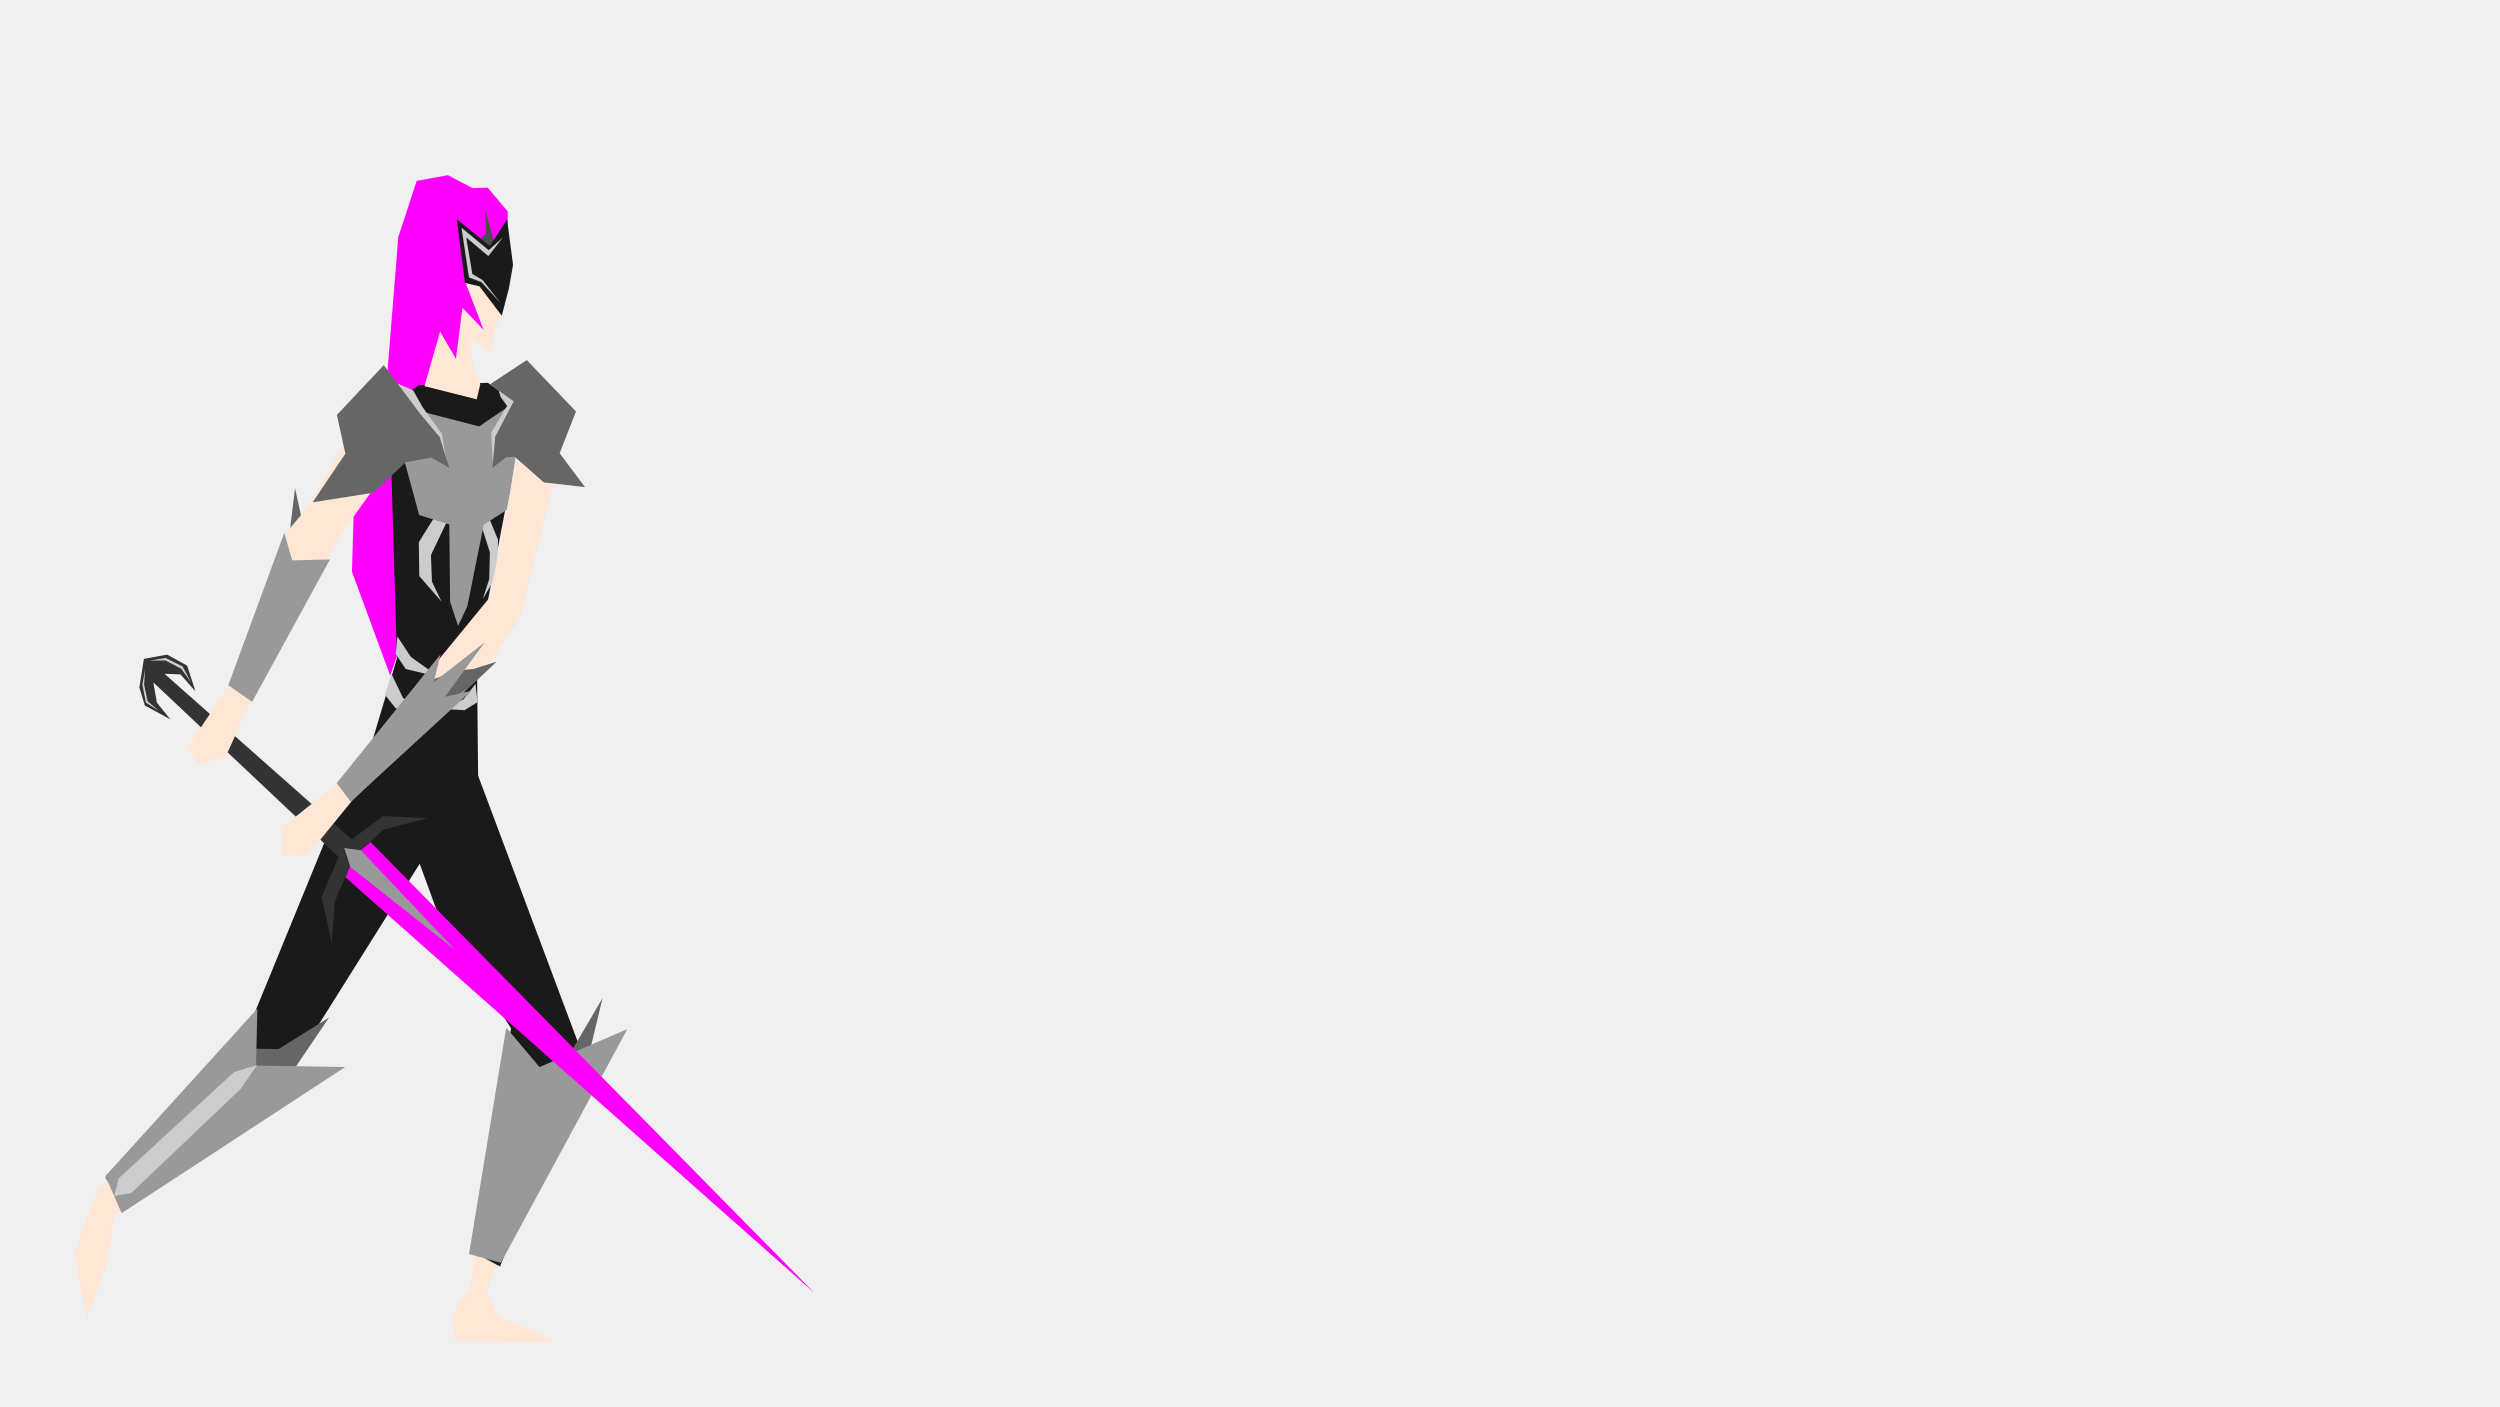
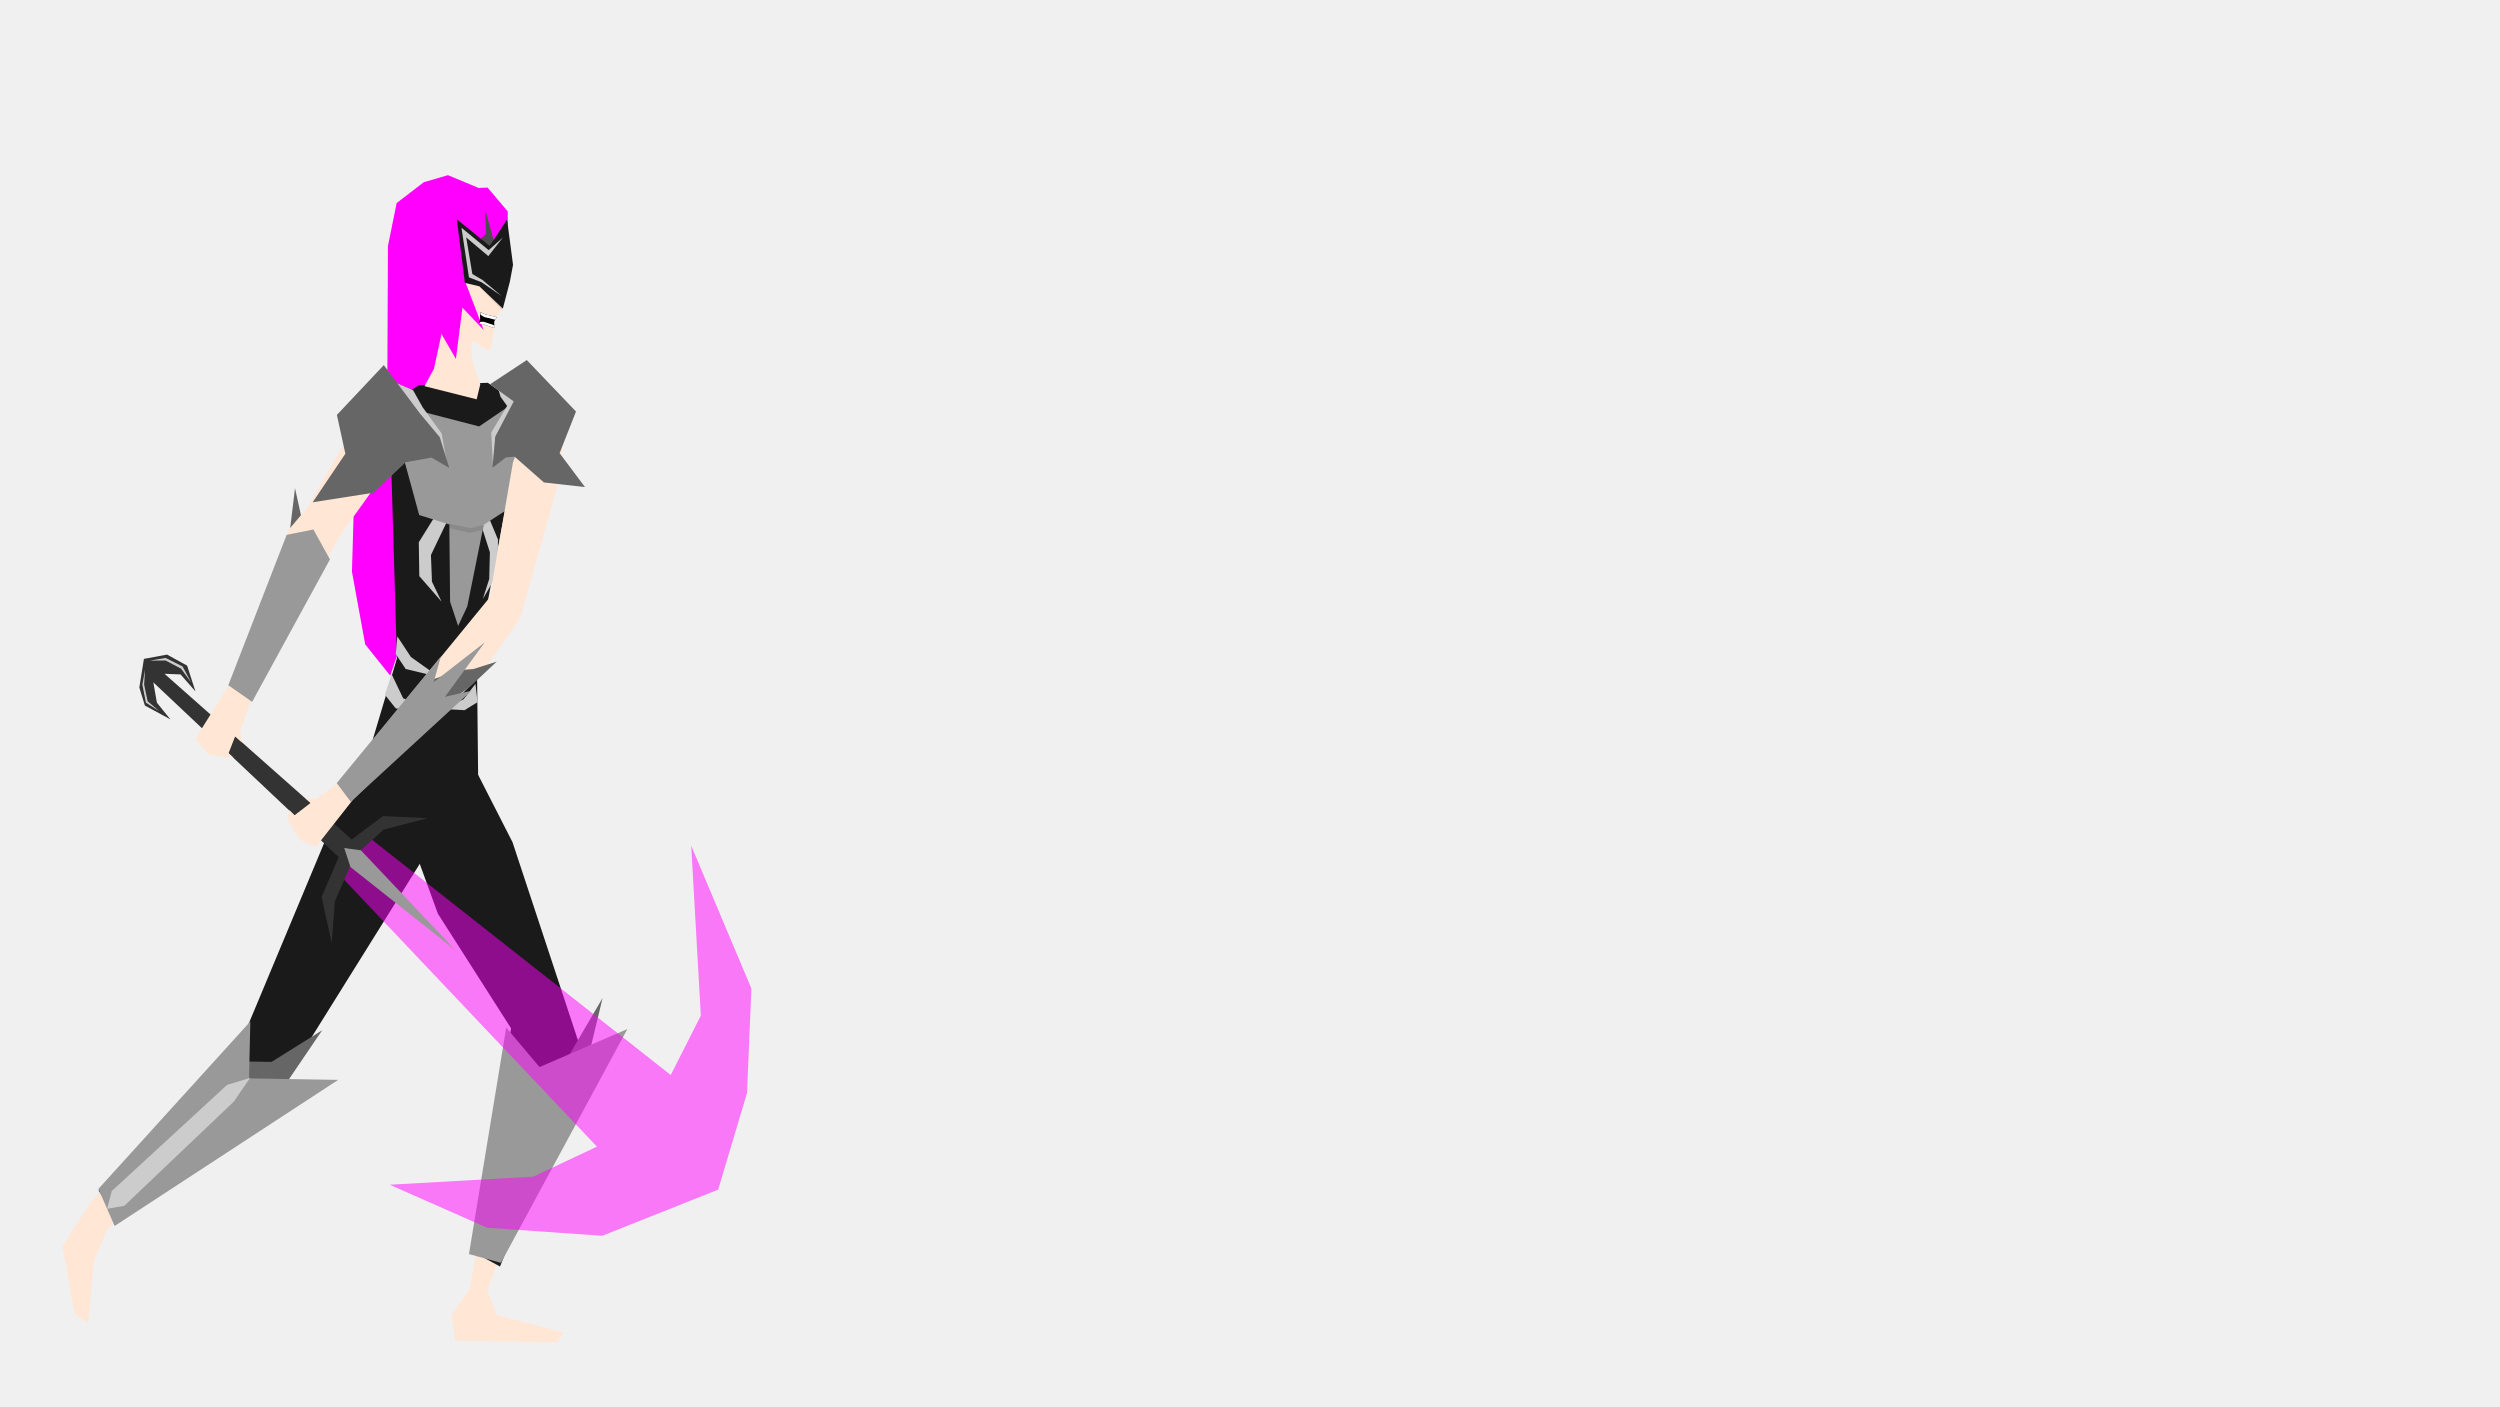
<svg xmlns="http://www.w3.org/2000/svg" width="1920mm" height="1080mm" viewBox="0 0 1920 1080" version="1.1" id="svg1">
  <defs id="defs1" />
  <g id="layer1">
    <g id="g13" transform="matrix(1.118302,0,0,1.390592,-364.8012,-319.8481)" style="fill:#ffe6d5">
-       <path style="fill:#ffe6d5;stroke-width:0.909;-inkscape-stroke:none" d="m 578.74,656.553 40.859,-42.864 98.119,200.162 -56.873,128.983 6.6,13.535 41.634,15.024 -70.422,-0.901 -2.166,-14.299 12.438,-14.52 30.656,-142.853 z" id="path1" />
-       <path style="fill:#ffe6d5;stroke-width:0.909;-inkscape-stroke:none" d="m 575.911,657.652 -80.823,145.823 -101.212,82.66 -16.597,35.387 8.511,37.356 13.213,-29.457 5.821,-27.785 104.616,-68.296 126.994,-157.972 z" id="path2" />
-       <path style="fill:#1a1a1a;fill-opacity:1;stroke-width:1;-inkscape-stroke:none" d="m 253.939,825.577 10.982,27.473 34.066,48.621 -18.352,94.391 13.192,6.596 38.985,-88.484 -49.741,-121.026 z" id="path19" transform="matrix(1.475481,0,0,1.302621,236.0436,-376.5898)" />
-       <path style="fill:#1a1a1a;fill-opacity:1;stroke-width:1;-inkscape-stroke:none" d="m 229.086,796.233 -14.241,20.572 -39.023,86.812 -65.572,61.381 9.861,13.39 73.18,-54.885 72.385,-104.998 z" id="path20" transform="matrix(1.475481,0,0,1.302621,236.0436,-376.5898)" />
-       <path style="fill:#ff00ff;stroke-width:1.22;-inkscape-stroke:none" d="m 649.335,389.572 16.72,-49.21 -32.214,-13.612 -21.471,3.154 -12.646,31.061 -7.486,75.037 -22.564,60.72 -1.757,49.054 26.29,57.404 14.814,-35.147 24.727,-78.874 z" id="path14" />
+       <path style="fill:#ffe6d5;stroke-width:0.909;-inkscape-stroke:none" d="m 578.74,656.553 40.859,-42.864 98.119,200.162 -56.873,128.983 6.6,13.535 45.797,9.545 -4.163,5.478 -70.422,-0.901 -2.166,-14.299 12.438,-14.52 30.656,-142.853 z" id="path1" />
+       <path style="fill:#ffe6d5;stroke-width:0.909;-inkscape-stroke:none" d="m 575.911,657.652 -85.624,152.902 -101.212,82.66 -20.03,25.132 8.511,37.356 9.197,5.223 4.016,-34.68 9.254,-17.53 L 504.638,840.419 636.434,675.368 Z" id="path2" />
+       <path style="fill:#1a1a1a;fill-opacity:1;stroke-width:1;-inkscape-stroke:none" d="m 253.939,825.577 10.982,27.473 34.066,48.621 -18.352,94.391 13.192,6.596 38.985,-88.484 -33.15,-91.422 -16.592,-29.604 z" id="path19" transform="matrix(1.475481,0,0,1.302621,236.0436,-376.5898)" />
+       <path style="fill:#1a1a1a;fill-opacity:1;stroke-width:1;-inkscape-stroke:none" d="m 229.086,796.233 -11.645,14.956 -44.873,97.863 -65.572,61.381 9.861,13.39 73.18,-54.885 75.639,-110.432 z" id="path20" transform="matrix(1.475481,0,0,1.302621,236.0436,-376.5898)" />
+       <path style="fill:#ff00ff;stroke-width:1.22;-inkscape-stroke:none" d="m 649.335,389.572 5.217,-55.879 -20.711,-6.944 -16.611,3.888 -18.609,11.522 -5.987,23.692 -0.396,70.15 -22.564,60.72 -1.757,49.054 9.098,40.126 17.192,17.278 14.814,-35.147 24.727,-78.874 z" id="path14" />
      <path style="fill:#666666;fill-opacity:1;stroke-width:1.386;-inkscape-stroke:none" d="m 518.298,548.707 5.965,-18.738 4.542,-30.353 8.584,31.356 -2.816,23.523 z" id="path47" transform="translate(-1.7521332e-6)" />
      <path style="fill:#1a1a1a;stroke-width:0.884;-inkscape-stroke:none" d="m 573.004,663.271 25.781,-69.577 -5.156,-140.567 20.373,-10.41 32.366,-0.879 14.918,-0.405 25.074,14.351 -32.626,137.884 0.973,75.254 -40.338,36.453 z" id="path3" />
      <path style="fill:#666666;fill-opacity:1;stroke-width:1.386;-inkscape-stroke:none" d="m 716.289,813.822 23.748,-32.614 -11.874,39.603 -19.79,25.043 z" id="path45" transform="translate(-1.7521332e-6)" />
      <g id="g1" style="fill:#ffe6d5" transform="translate(-1.7521332e-6)">
        <path style="fill:#999999;stroke-width:1.386;-inkscape-stroke:none" d="m 648.276,922.611 25.593,-125.078 22.851,21.788 60.327,-20.981 -86.834,129.113 z" id="path27" />
+         <path style="fill:#ff00ff;fill-opacity:0.5;stroke-width:0.802;-inkscape-stroke:none" d="m 560.52,714.153 175.655,149.136 -43.796,16.574 -98.562,4.445 66.9,23.765 79.104,4.426 79.592,-25.47 19.825,-53.413 2.994,-57.678 -41.324,-78.841 6.609,93.854 -20.675,32.77 -208.772,-132.223 -12.468,9.024 z" id="path48" transform="translate(8.0861432e-6)" />
        <path style="fill:#333333;stroke-width:1.386;-inkscape-stroke:none" d="m 425.694,619.661 -3.788,-9.958 3.141,-15.806 15.872,-2.369 13.796,6.087 5.721,14.234 -10.218,-9.367 -11.03,-0.347 128.561,91.483 21.525,-12.923 30.568,1.199 -30.255,6.311 -19.888,14.482 -13.533,25.104 -2.121,23.009 -6.97,-25.417 11.755,-22.018 -127.315,-96.491 2.434,11.19 9.232,9.221 z" id="path28" />
-         <path style="fill:#ff00ff;stroke-width:1.386;-inkscape-stroke:none" d="M 563.581,714.596 885.599,944.153 580.599,694.987 569.298,702.816 Z" id="path48" />
        <path style="fill:#999999;stroke-width:1.386;-inkscape-stroke:none" d="m 562.61,698.355 4.291,10.522 71.905,45.764 -64.754,-55.024 z" id="path49" />
        <path style="fill:#cccccc;stroke-width:1.386;-inkscape-stroke:none" d="m 425.841,599.724 -1.863,8.443 2.424,9.91 9.094,4.639 -7.881,-5.412 -2.412,-9.17 z" id="path50" />
        <path style="fill:#cccccc;stroke-width:1.386;-inkscape-stroke:none" d="m 429.045,594.858 10.835,-1.499 11.724,4.711 5.902,8.923 -6.954,-7.709 -10.673,-4.497 z" id="path51" />
      </g>
-       <path style="fill:#ffe6d5;stroke-width:0.8;-inkscape-stroke:none" d="m 595.803,451.762 -29.136,17.502 -29.627,41.341 -12.348,11.73 -41.735,86.624 -27.996,34.038 7.182,9.024 18.737,-3.613 16.792,-29.562 61.554,-92.506 37.497,-42.102 z" id="path5" transform="translate(-1.7521332e-6)" />
-       <path style="fill:#ffe6d5;fill-opacity:1;stroke-width:1.22;-inkscape-stroke:none" d="m 634.64,380.465 -0.696,17.209 -16.242,45.605 35.862,7.269 2.491,-8.343 -5.72,-13.062 -1.065,-27.534 z" id="path17" />
-       <path style="fill:#ffe6d5;stroke-width:0.658;-inkscape-stroke:none" d="m 635.404,394.171 -6.047,-31.923 33.397,-20.141 14.907,33.655 -7.34,28.015 -3.504,6.072 -3.876,14.893 -16.064,-10.423 z" id="path8" />
+       <path style="fill:#ffe6d5;stroke-width:0.8;-inkscape-stroke:none" d="m 595.803,451.762 -29.136,17.502 -29.627,41.341 -12.348,11.73 -41.735,86.624 -22.764,29.288 9.713,8.617 11.986,1.545 4.604,0.04 -3.304,-2.473 4.532,-9.325 4.522,3.341 -0.986,-6.21 6.413,-14.934 61.554,-92.506 37.497,-42.102 z" id="path5" transform="translate(-1.7521332e-6)" />
+       <path style="fill:#ffe6d5;fill-opacity:1;stroke-width:1.22;-inkscape-stroke:none" d="m 634.64,380.465 -0.696,17.209 -9.748,36.074 -6.494,9.531 35.862,7.269 2.491,-8.343 -5.72,-13.062 -0.367,-9.493 5.935,-7.004 z" id="path17" />
+       <path style="fill:#ffe6d5;stroke-width:0.658;-inkscape-stroke:none" d="m 634.196,394.171 -4.84,-31.923 33.397,-20.141 14.907,33.655 -6.481,24.66 -3.635,3.871 -2.047,3.302 0.27,3.599 -2.344,11.238 -1.583,0.893 -2.227,-0.316 -7.828,-4.573 -4.909,-4.119 z" id="path8" />
      <path style="fill:#ff00ff;stroke-width:1.003;-inkscape-stroke:none" d="m 643.57,359.58 1.948,25.666 12.837,27.006 -14.569,-12.323 -4.477,28.308 -24.262,-33.754 -3.117,-45.057 18.023,-14.927 31.166,-0.874 13.791,13.167 -0.017,5.827 0.988,31.373 -12.531,-18.087 z" id="path13" />
      <path style="fill:#4d4d4d;fill-opacity:1;stroke-width:1.386;-inkscape-stroke:none" d="m 653.148,364.509 6.844,-5.509 -0.604,-13.507 7.247,21.504 -6.643,5.687 z" id="path30" transform="translate(-1.7521332e-6)" />
-       <path style="fill:#1a1a1a;fill-opacity:1;stroke-width:1.003;-inkscape-stroke:none" d="m 645.456,386.246 10.031,1.907 15.324,16.216 4.829,-14.868 2.897,-13.223 -4.094,-25.052 -11.911,14.619 -22.594,-14.728 z" id="path23" />
+       <path style="fill:#1a1a1a;fill-opacity:1;stroke-width:1.003;-inkscape-stroke:none" d="m 645.456,386.246 10.031,1.907 16.047,12.291 4.829,-14.868 2.174,-9.298 -4.094,-25.052 -11.911,14.619 -22.594,-14.728 z" id="path23" />
      <path style="fill:#cccccc;fill-opacity:1;stroke-width:1;-inkscape-stroke:none" d="m 268.757,687.556 -7.066,13.426 0.471,11.306 4.475,8.48 -10.364,-10.835 -0.236,-14.368 11.777,-17.195 z" id="path36" transform="matrix(1.475481,0,0,1.302621,236.0436,-376.5898)" />
-       <path style="fill:#666666;fill-opacity:1;stroke-width:1.386;-inkscape-stroke:none" d="m 487.779,819.727 14.17,-10.534 15.577,0.195 34.763,-17.483 -23.652,28.02 -43.082,7.329 z" id="path44" transform="translate(-1.7521332e-6)" />
+       <path style="fill:#666666;fill-opacity:1;stroke-width:1.386;-inkscape-stroke:none" d="m 482.978,826.806 14.17,-10.534 15.577,0.195 34.763,-17.483 -23.652,28.02 -43.082,7.329 z" id="path44" transform="translate(-1.7521332e-6)" />
      <path style="fill:#cccccc;fill-opacity:1;stroke-width:1.132;-inkscape-stroke:none" d="m 655.696,517.567 6.951,17.489 -0.463,14.728 -4.402,11.046 10.195,-14.114 0.232,-18.716 -11.585,-22.398 z" id="path36-9" />
+       <path style="fill:#000000;fill-opacity:0.1;stroke-width:0.802;-inkscape-stroke:none" d="m 655.146,388.172 15.482,12.758 0.573,-0.538 0.096,-2.844 z" id="path56" transform="translate(6.3340099e-6)" />
      <path style="fill:#999999;stroke-width:1.386;-inkscape-stroke:none" d="m 593.108,452.579 62.133,12.944 31.866,-17.451 -12.286,63.211 -16.392,8.537 -11.309,45.1 -6.292,10.775 -5.513,-13.343 -0.532,-42.689 -20.692,-5.208 z" id="path25" />
-       <path style="fill:#999999;stroke-width:1.386;-inkscape-stroke:none" d="m 398.596,879.534 104.348,-92.492 -0.914,31.471 61.241,0.807 -153.559,80.696 z" id="path26" />
-       <path style="fill:#cccccc;fill-opacity:1;stroke-width:1.386;-inkscape-stroke:none" d="m 646.392,361.147 4.202,20.195 7.003,3.297 12.371,12.776 -13.071,-11.54 -8.636,-2.679 -5.135,-27.408 18.673,12.364 9.804,-7.006 -10.037,10.304 z" id="path35" transform="translate(-1.7521332e-6)" />
+       <path style="fill:#000000;fill-opacity:1;stroke-width:0.802;-inkscape-stroke:none" d="m 667.312,405.137 -7.714,-1.48 -3.775,-1.341 0.107,3.629 -0.785,2.817 2.182,0.202 8.377,2.249 -0.108,-3.642 z" id="path54" transform="translate(6.3340099e-6)" />
+       <path style="fill:#ffffff;fill-opacity:1;stroke-width:0.802;-inkscape-stroke:none" d="m 667.236,405.118 -7.697,-1.476 -3.68,-1.277 0.437,1.562 2.382,1.145 5.534,1.103 2.101,0.445 z" id="path52" transform="translate(6.3340099e-6)" />
+       <path style="fill:#999999;stroke-width:1.386;-inkscape-stroke:none" d="m 393.795,886.613 104.348,-92.492 -0.914,31.471 61.241,0.807 -153.559,80.696 z" id="path26" />
+       <path style="fill:#cccccc;fill-opacity:1;stroke-width:1.386;-inkscape-stroke:none" d="m 646.392,361.147 4.202,20.195 7.003,3.297 13.094,8.851 -13.795,-7.615 -8.636,-2.679 -5.135,-27.408 18.673,12.364 9.804,-7.006 -10.037,10.304 z" id="path35" transform="translate(-1.7521332e-6)" />
      <path style="fill:#cccccc;fill-opacity:1;stroke-width:1.386;-inkscape-stroke:none" d="m 599.094,581.489 9.3,11.368 19.315,11.052 -22.892,-4.421 -6.796,-8.21 z" id="path39" transform="translate(-1.7521332e-6)" />
      <path style="fill:#cccccc;fill-opacity:1;stroke-width:1.386;-inkscape-stroke:none" d="m 595.16,602.33 7.869,13.263 20.03,7.579 -25.038,-1.895 -7.511,-7.579 z" id="path40" transform="translate(-1.7521332e-6)" />
      <path style="fill:#cccccc;fill-opacity:1;stroke-width:1.386;-inkscape-stroke:none" d="m 652.747,589.383 -5.723,7.263 -11.088,5.368 12.877,-0.316 4.292,-2.842 z" id="path41" transform="translate(-1.7521332e-6)" />
      <path style="fill:#cccccc;fill-opacity:1;stroke-width:1.386;-inkscape-stroke:none" d="m 652.747,607.699 -8.227,8.526 -14.307,5.368 15.023,0.632 8.942,-4.421 z" id="path42" transform="translate(-1.7521332e-6)" />
      <path style="fill:#cccccc;fill-opacity:1;stroke-width:1;-inkscape-stroke:none" d="m 242.147,626.696 11.248,4.457 4.455,7.219 8.826,11.076 2.212,11.416 -22.708,-25.89 z" id="path37" transform="matrix(1.475481,0,0,1.302621,236.0436,-376.5898)" />
      <path style="fill:#cccccc;fill-opacity:1;stroke-width:1;-inkscape-stroke:none" d="m 292.491,628.944 1.604,4.974 3.048,3.851 -7.386,11.304 0.737,12.731 12.745,-27.243 z" id="path38" transform="matrix(1.475481,0,0,1.302621,236.0436,-376.5898)" />
-       <path style="fill:#ffe6d5;stroke-width:0.8;-inkscape-stroke:none" d="m 676.85,500.568 -14.329,59.393 -104.566,102.595 -38.139,24.531 -0.146,16.439 18.079,-1.447 30.844,-30.41 86.751,-67.774 28.133,-32.47 29.166,-94.482 -26.846,-21.754 z" id="path4" transform="translate(-1.7521332e-6)" />
+       <path style="fill:#ffe6d5;stroke-width:0.8;-inkscape-stroke:none" d="m 678.501,485.294 -15.98,74.667 -104.566,102.595 -14.438,8.684 -7.576,-0.3 3.702,2.436 -11.164,6.91 -3.536,-2.874 -1.028,5.618 8.052,10.607 11.143,4.132 25.484,-26.099 86.751,-67.774 28.133,-32.47 25.621,-73.287 3.544,-21.195 -22.305,-16.774 z" id="path4" transform="translate(-1.7521332e-6)" />
      <path style="fill:#666666;fill-opacity:1;stroke-width:1.386;-inkscape-stroke:none" d="m 619.491,606.332 22.423,-6.222 9.43,-0.636 15.968,-4.055 -17.463,13.199 -19.367,11.828 z" id="path46" />
      <path style="fill:#666666;fill-opacity:1;stroke-width:1.386;-inkscape-stroke:none" d="m 634.725,488.426 -6.491,-16.954 -13.851,-13.34 -24.599,-26.477 -32.206,27.501 5.808,21.441 -22.451,26.804 41.781,-5.263 22.136,-16.859 17.659,-2.564 z" id="path31" />
      <path style="fill:#666666;fill-opacity:1;stroke-width:1.386;-inkscape-stroke:none" d="m 679.607,482.208 -5.961,0.426 -9.23,5.74 1.903,-17.232 12.692,-19.444 -16.284,-9.456 25.259,-13.384 33.79,28.433 -11.258,22.991 17.435,18.734 -28.206,-2.558 z" id="path32" />
-       <path style="fill:#999999;fill-opacity:1;stroke-width:1.386;-inkscape-stroke:none" d="m 482.996,608.445 38.45,-84.134 2.485,6.941 2.951,8.241 11.945,-0.238 13.977,-0.278 -53.445,78.662 z" id="path33" />
-       <path style="fill:#999999;fill-opacity:1;stroke-width:1.386;-inkscape-stroke:none" d="m 557.458,662.5 9.592,10.301 83.025,-61.361 -18.279,3.41 27.315,-30.07 -35.045,21.934 4.722,-15.342 z" id="path34" />
-       <path style="fill:#cccccc;fill-opacity:1;stroke-width:1.386;-inkscape-stroke:none" d="m 404.593,890.528 3.162,-9.799 79.181,-58.616 15.835,-3.895 -11.176,13.1 -75.185,57.541 z" id="path43" />
+       <path style="fill:#999999;fill-opacity:1;stroke-width:1.386;-inkscape-stroke:none" d="m 482.996,608.445 40.08,-83.042 18.382,-2.961 11.347,16.534 -53.445,78.662 z" id="path33" />
+       <path style="fill:#999999;fill-opacity:1;stroke-width:1.386;-inkscape-stroke:none" d="m 557.458,662.5 9.592,10.301 83.025,-61.361 -18.279,3.41 27.315,-30.07 -35.045,21.934 4.948,-14.209 z" id="path34" />
+       <path style="fill:#cccccc;fill-opacity:1;stroke-width:1.386;-inkscape-stroke:none" d="m 399.791,897.607 3.162,-9.799 79.181,-58.616 15.835,-3.895 -11.176,13.1 -75.185,57.541 z" id="path43" />
+       <path style="fill:#ffffff;fill-opacity:1;stroke-width:0.802;-inkscape-stroke:none" d="m 665.871,409.862 -1.661,-0.642 -5.928,-1.507 -2.173,0.046 -0.928,1.05 2.16,0.145 8.433,2.264 z" id="path53" />
+       <path style="fill:#000000;fill-opacity:0.1;stroke-width:0.802;-inkscape-stroke:none" d="m 634.359,519.169 15.2,2.578 9.262,-2.005 -0.95,2.865 -9.025,1.719 -14.25,-2.674 z" id="path55" />
    </g>
    <g id="g12" transform="matrix(0.5841234,0,0,0.706931,773.1947,35.95873)" style="display:none;fill:#6c5353">
      <path style="fill:#6c5353;stroke-width:1;-inkscape-stroke:none" d="m 1330.215,590.2 -61.097,217.233 282.855,174.239 -375.632,-156.136 104.091,-294.169 z" id="path11" />
      <path style="fill:#1a1a1a;fill-opacity:1;stroke-width:1.386;-inkscape-stroke:none" d="m 2475.765,167.124 -83.038,261.675 220.282,100.801 11.533,-16.291 -153.39,-99.783 66.892,-204.656 z" id="path21" transform="matrix(1.160277,0,0,1.085938,-1597.56,358.0872)" />
      <path style="fill:#6c5353;stroke-width:1;-inkscape-stroke:none" d="m 1409.574,291.523 32.566,-64.567 187.743,-112.154 52.259,45.41 128.911,212.6 20.954,17.476 -3.358,17.916 -24.665,-4.821 -8.342,-16.218 -182.58,-208.41 -134.397,131.231 z" id="path7" />
      <path style="fill:#6c5353;stroke-width:1;-inkscape-stroke:none" d="m 1340.964,581.621 57.137,200.92 287.381,-31.68 -323.586,119.931 -86.554,-320.851 z" id="path10" />
      <path style="fill:#214478;fill-opacity:1;stroke-width:1.556;-inkscape-stroke:none" d="m 1802.384,380.962 -471.366,547.946 4.621,202.377 270.342,-85.915 136.327,-286.383 -339.661,148.919 445.95,-555.583 z" id="path29" />
      <path style="fill:#1a1a1a;fill-opacity:1;stroke-width:1.386;-inkscape-stroke:none" d="m 2474.612,172.215 77.272,302.403 174.149,-71.273 -27.679,-29.528 -111.871,14.255 -53.052,-183.274 z" id="path22" transform="matrix(1.160277,0,0,1.085938,-1597.56,358.0872)" />
      <path style="fill:#214478;stroke-width:1.556;-inkscape-stroke:none" d="m 1560.575,194.499 20.018,50.34 -59.805,122.254 -38.598,89.678 -33.177,83.233 1.338,-75.231 35.376,-209.866 33.073,-49.621 z" id="path16" />
      <path style="fill:#6c5353;stroke-width:1;-inkscape-stroke:none" d="m 1555.678,346.478 116.938,-105.832 109.818,130.271 19.826,34.274 23.302,3.52 7.271,-18.194 -25.404,-21.439 -102.799,-175.526 -35.428,-6.728 -146.861,95.709 -19.964,43.102 z" id="path6" />
      <path style="fill:#1a1a1a;stroke-width:1;-inkscape-stroke:none" d="m 1439.908,293.513 -40.12,-7.55 -75.56,174.597 -44.219,82.146 8.41,73.271 58.321,-28.394 41.522,-109.034 166.447,-131.463 -61.593,-40.145 z" id="path9" />
      <path style="fill:#6c5353;fill-opacity:1;stroke-width:1.556;-inkscape-stroke:none" d="m 1445.861,294.458 36.752,-41.647 29.335,-6.282 -21.46,62.246 z" id="path18" />
      <path style="fill:#6c5353;stroke-width:1;-inkscape-stroke:none" d="m 1447.161,281.388 15.567,-44.74 25.919,-30.958 32.946,-15.785 11.519,37.724 -44.886,37.555 z" id="path12" />
      <path style="fill:#214478;stroke-width:1.386;-inkscape-stroke:none" d="m 2658.429,-140.577 30.036,-5.901 -4.841,18.376 -6.025,24.48 -41.647,63.317 88.125,-72.802 2.885,-31.367 -11.66,-15.624 -24.684,-2.654 z" id="path15" transform="matrix(1.160277,0,0,1.085938,-1597.56,358.0872)" />
      <path style="fill:#1a1a1a;fill-opacity:1;stroke-width:1.556;-inkscape-stroke:none" d="m 1462.065,236.639 17.957,-5.391 2.465,28.458 31.129,-22.914 8.403,-46.372 -34.513,15.375 z" id="path24" />
    </g>
  </g>
</svg>
